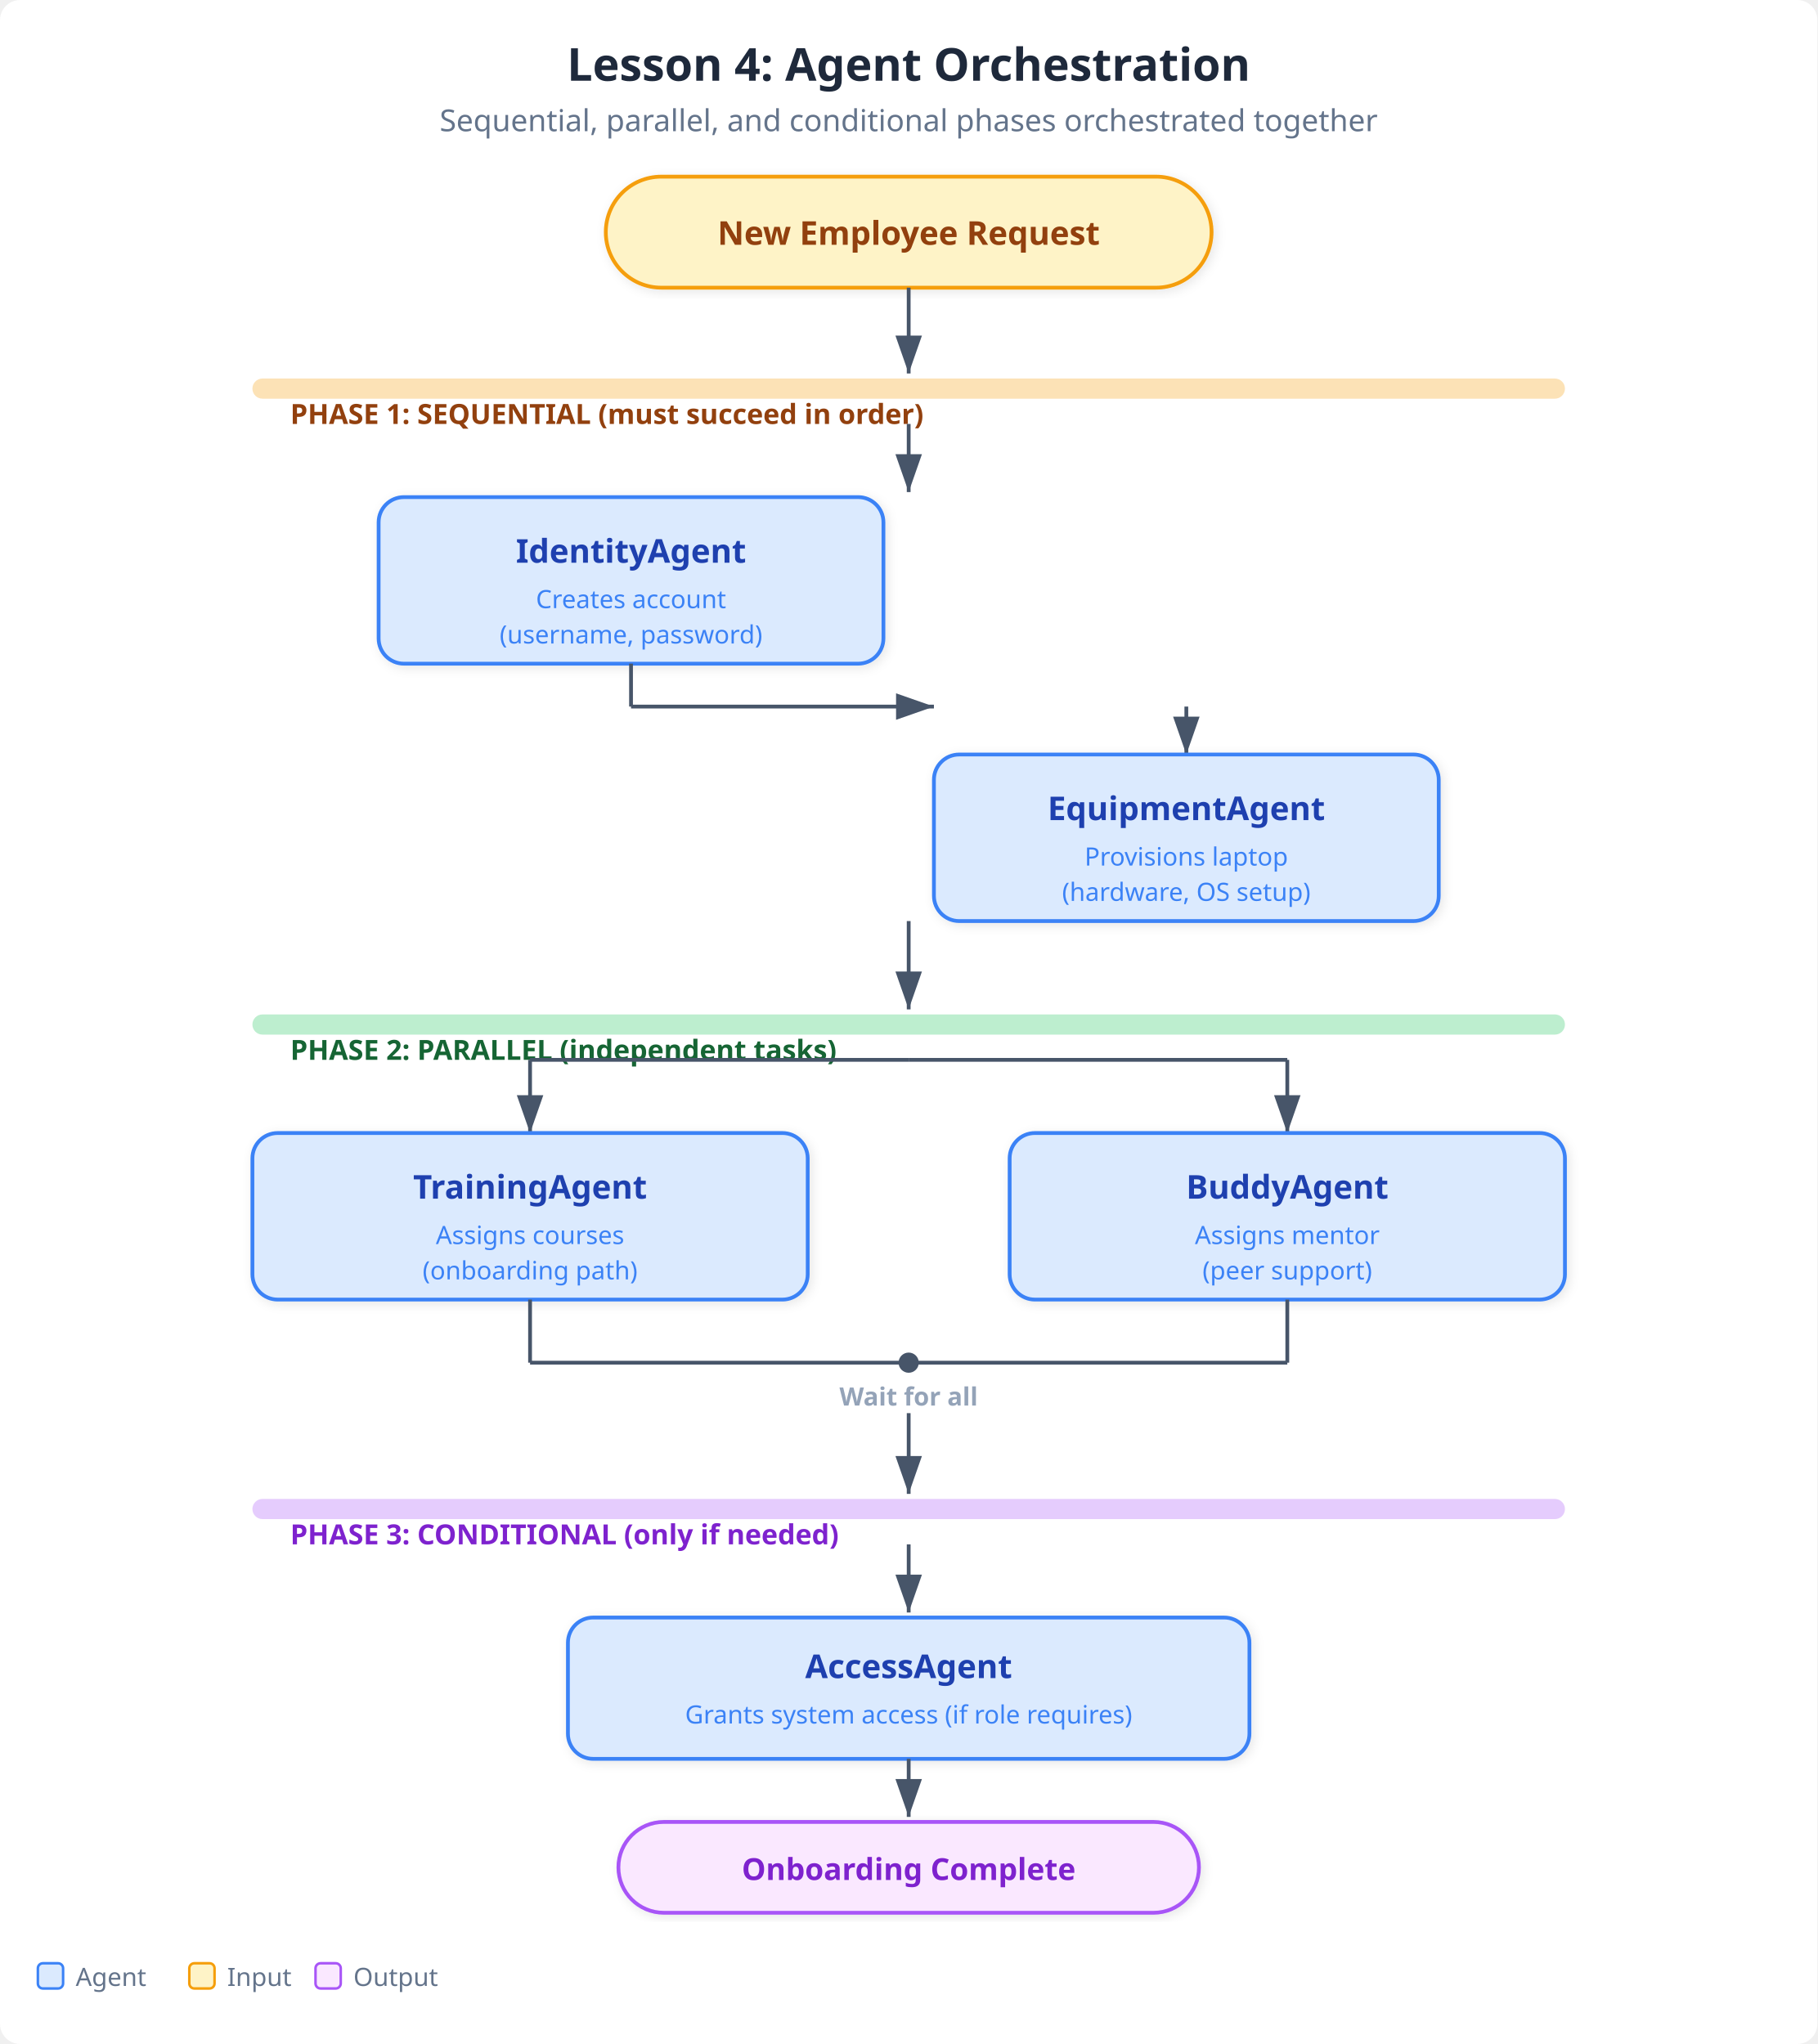
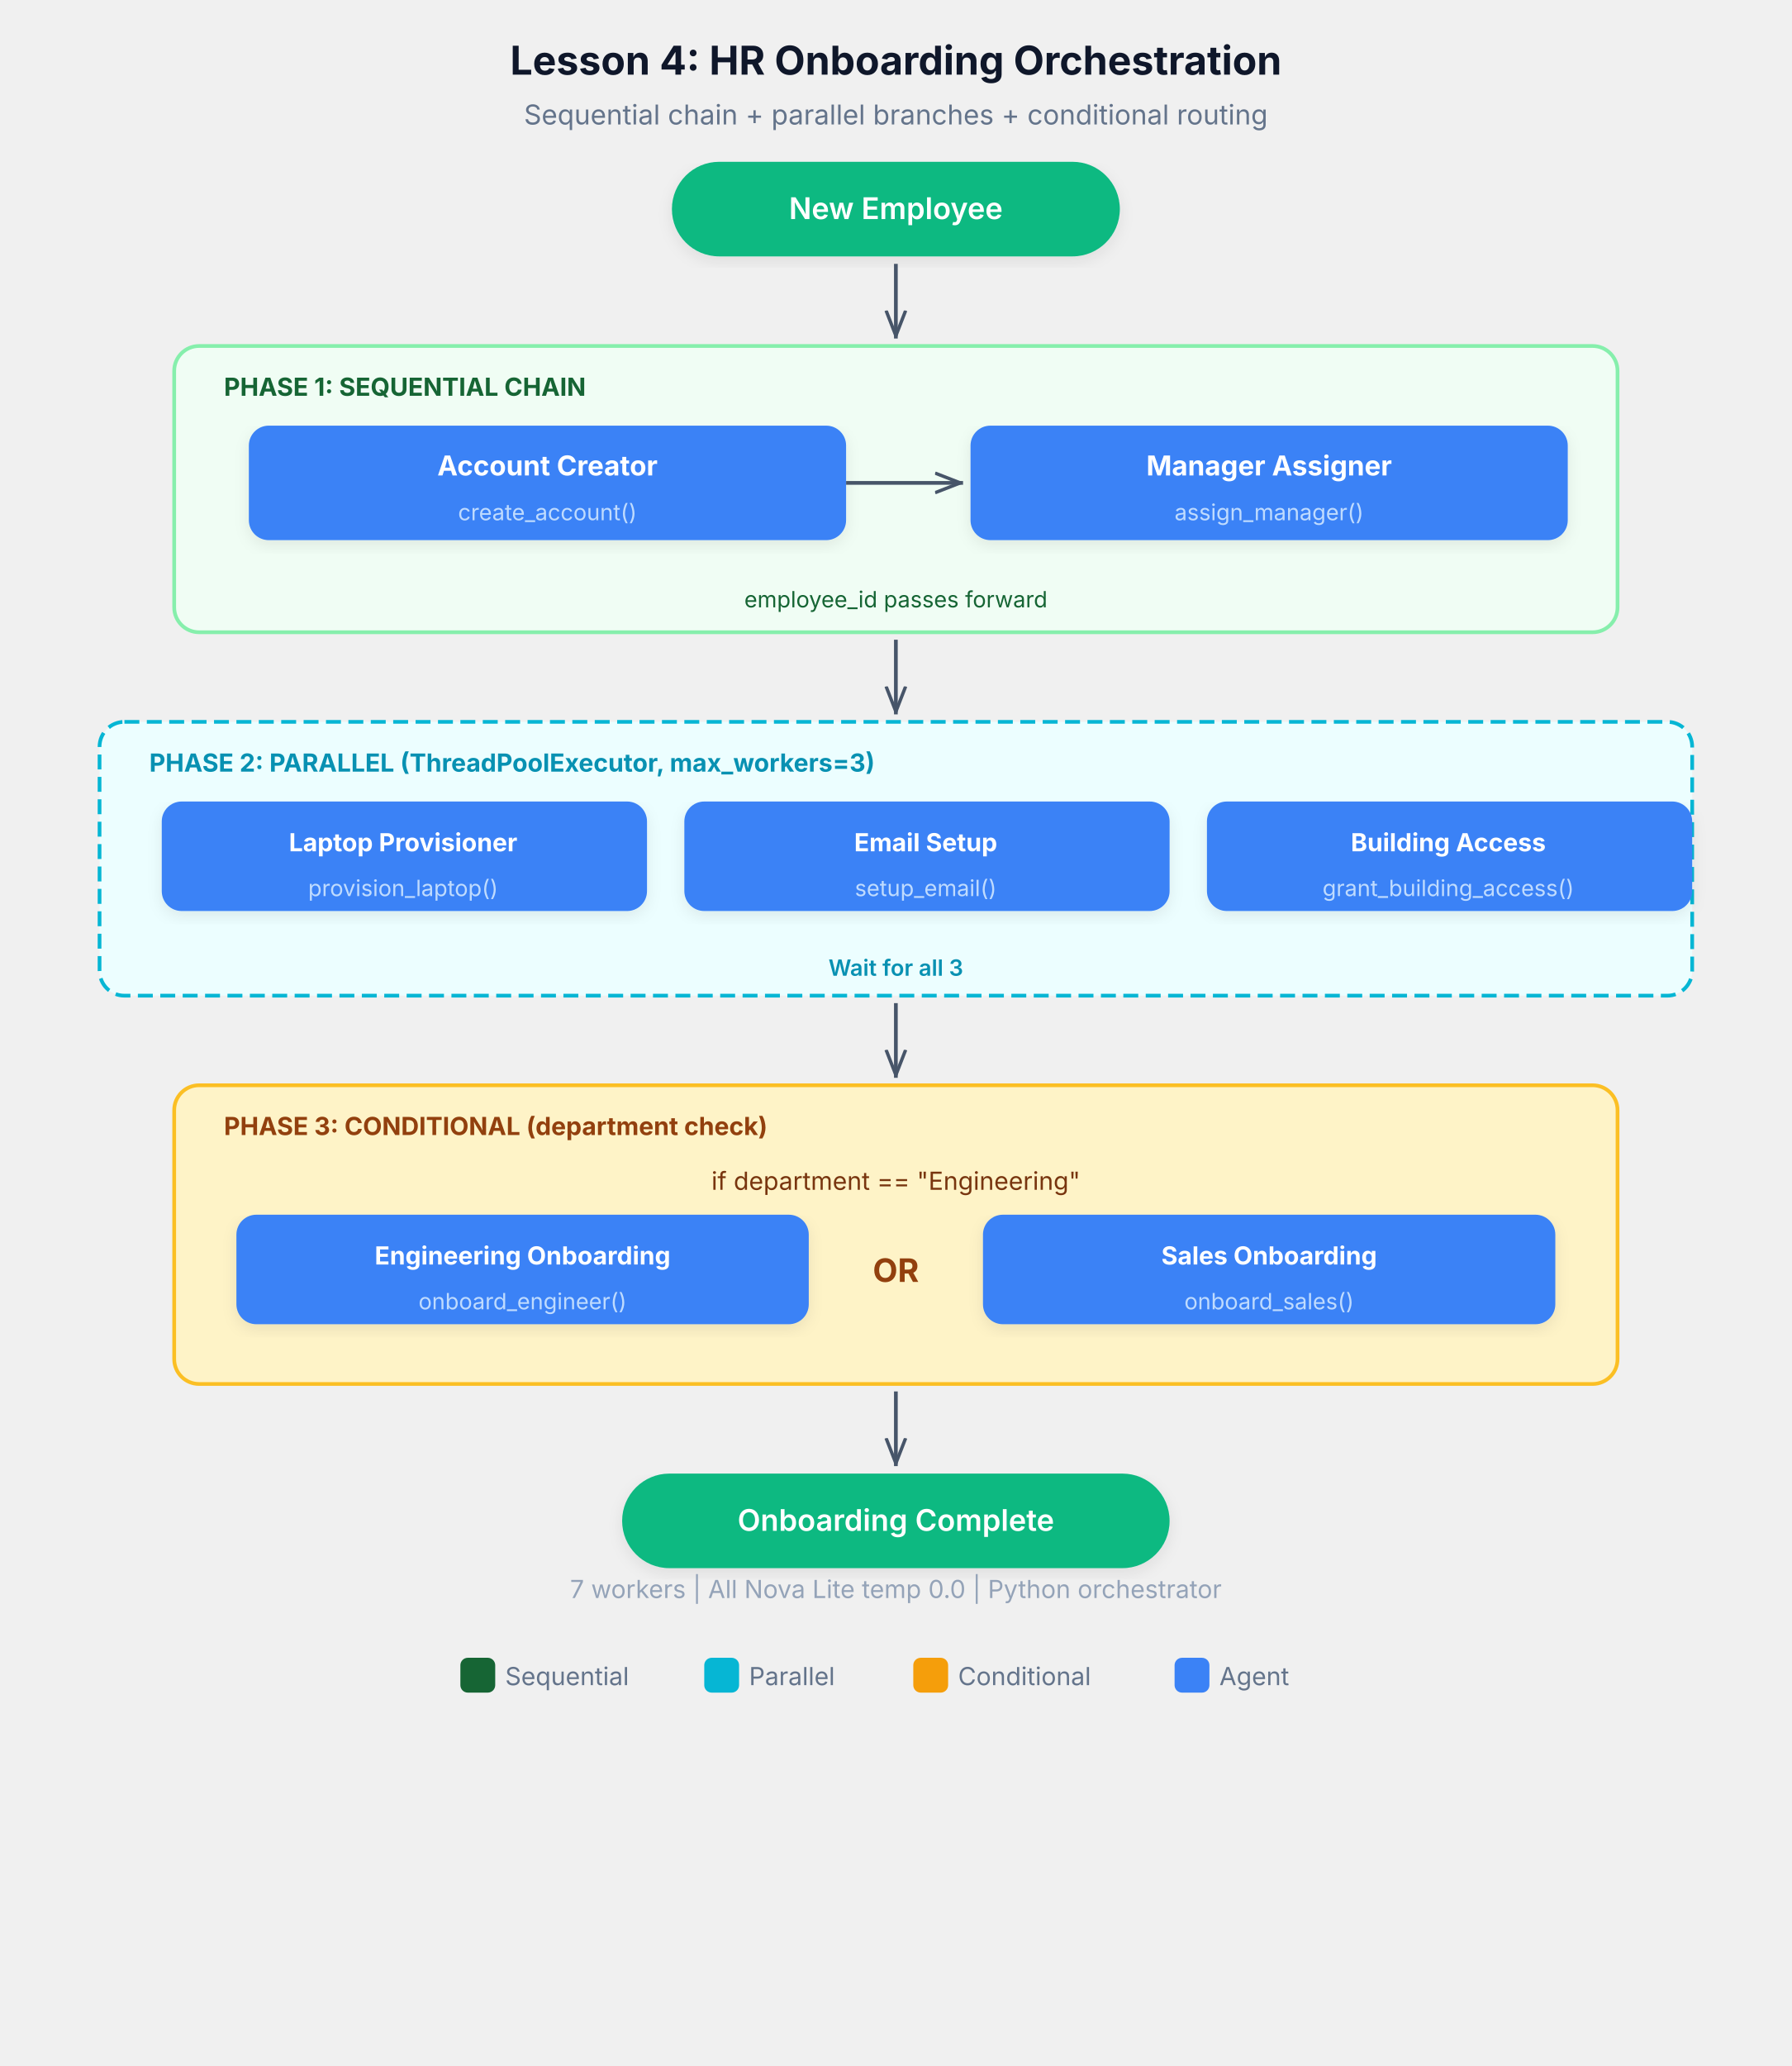
- <svg xmlns="http://www.w3.org/2000/svg" viewBox="0 0 720 810" font-family="'Segoe UI', system-ui, -apple-system, sans-serif">
+ <svg xmlns="http://www.w3.org/2000/svg" viewBox="0 0 720 830" font-family="system-ui, -apple-system, &quot;Segoe UI&quot;, sans-serif">
  <defs>
-     <marker id="arrow4" markerWidth="10" markerHeight="7" refX="10" refY="3.5" orient="auto">
-       <polygon points="0 0, 10 3.5, 0 7" fill="#475569" />
+     <filter id="sh" x="-4%" y="-4%" width="108%" height="116%">
+       <feDropShadow dx="0" dy="2" stdDeviation="3" flood-opacity="0.08" />
+     </filter>
+     <marker id="a" viewBox="0 0 10 8" refX="10" refY="4" markerWidth="8" markerHeight="6" orient="auto">
+       <path d="M0,0.5 L9,4 L0,7.5" fill="none" stroke="#475569" stroke-width="1.2" stroke-linejoin="round" />
    </marker>
-     <filter id="shadow4">
-       <feDropShadow dx="1" dy="1" stdDeviation="2" flood-opacity="0.1" />
-     </filter>
+     <marker id="ah" viewBox="0 0 10 8" refX="10" refY="4" markerWidth="8" markerHeight="6" orient="auto">
+       <path d="M0,0.5 L9,4 L0,7.5" fill="none" stroke="#475569" stroke-width="1.2" stroke-linejoin="round" />
+     </marker>
  </defs>
-   <rect width="100%" height="100%" fill="white" rx="8" />
-   <text x="360" y="32" text-anchor="middle" font-size="18" font-weight="700" fill="#1e293b">Lesson 4: Agent Orchestration</text>
-   <text x="360" y="52" text-anchor="middle" font-size="12" fill="#64748b">Sequential, parallel, and conditional phases orchestrated together</text>
-   <rect x="240" y="70" width="240" height="44" rx="22" fill="#fef3c7" stroke="#f59e0b" stroke-width="1.5" filter="url(#shadow4)" />
-   <text x="360" y="97" text-anchor="middle" font-size="13" font-weight="600" fill="#92400e">New Employee Request</text>
-   <line x1="360" y1="114" x2="360" y2="148" stroke="#475569" stroke-width="1.5" marker-end="url(#arrow4)" />
-   <rect x="100" y="150" width="520" height="8" rx="4" fill="#f59e0b" opacity="0.3" />
-   <text x="115" y="168" font-size="11" font-weight="700" fill="#92400e">PHASE 1: SEQUENTIAL (must succeed in order)</text>
-   <line x1="360" y1="168" x2="360" y2="195" stroke="#475569" stroke-width="1.5" marker-end="url(#arrow4)" />
-   <rect x="150" y="197" width="200" height="66" rx="10" fill="#dbeafe" stroke="#3b82f6" stroke-width="1.5" filter="url(#shadow4)" />
-   <text x="250" y="223" text-anchor="middle" font-size="13" font-weight="700" fill="#1e40af">IdentityAgent</text>
-   <text x="250" y="241" text-anchor="middle" font-size="10" fill="#3b82f6">Creates account</text>
-   <text x="250" y="255" text-anchor="middle" font-size="10" fill="#3b82f6">(username, password)</text>
-   <line x1="250" y1="263" x2="250" y2="280" stroke="#475569" stroke-width="1.5" />
-   <line x1="250" y1="280" x2="370" y2="280" stroke="#475569" stroke-width="1.5" marker-end="url(#arrow4)" />
-   <line x1="470" y1="280" x2="470" y2="299" stroke="#475569" stroke-width="1.5" marker-end="url(#arrow4)" />
-   <rect x="370" y="299" width="200" height="66" rx="10" fill="#dbeafe" stroke="#3b82f6" stroke-width="1.5" filter="url(#shadow4)" />
-   <text x="470" y="325" text-anchor="middle" font-size="13" font-weight="700" fill="#1e40af">EquipmentAgent</text>
-   <text x="470" y="343" text-anchor="middle" font-size="10" fill="#3b82f6">Provisions laptop</text>
-   <text x="470" y="357" text-anchor="middle" font-size="10" fill="#3b82f6">(hardware, OS setup)</text>
-   <line x1="360" y1="365" x2="360" y2="400" stroke="#475569" stroke-width="1.5" marker-end="url(#arrow4)" />
-   <rect x="100" y="402" width="520" height="8" rx="4" fill="#22c55e" opacity="0.3" />
-   <text x="115" y="420" font-size="11" font-weight="700" fill="#166534">PHASE 2: PARALLEL (independent tasks)</text>
-   <line x1="360" y1="420" x2="210" y2="420" stroke="#475569" stroke-width="1.5" />
-   <line x1="210" y1="420" x2="210" y2="449" stroke="#475569" stroke-width="1.5" marker-end="url(#arrow4)" />
-   <line x1="360" y1="420" x2="510" y2="420" stroke="#475569" stroke-width="1.5" />
-   <line x1="510" y1="420" x2="510" y2="449" stroke="#475569" stroke-width="1.5" marker-end="url(#arrow4)" />
-   <rect x="100" y="449" width="220" height="66" rx="10" fill="#dbeafe" stroke="#3b82f6" stroke-width="1.5" filter="url(#shadow4)" />
-   <text x="210" y="475" text-anchor="middle" font-size="13" font-weight="700" fill="#1e40af">TrainingAgent</text>
-   <text x="210" y="493" text-anchor="middle" font-size="10" fill="#3b82f6">Assigns courses</text>
-   <text x="210" y="507" text-anchor="middle" font-size="10" fill="#3b82f6">(onboarding path)</text>
-   <rect x="400" y="449" width="220" height="66" rx="10" fill="#dbeafe" stroke="#3b82f6" stroke-width="1.5" filter="url(#shadow4)" />
-   <text x="510" y="475" text-anchor="middle" font-size="13" font-weight="700" fill="#1e40af">BuddyAgent</text>
-   <text x="510" y="493" text-anchor="middle" font-size="10" fill="#3b82f6">Assigns mentor</text>
-   <text x="510" y="507" text-anchor="middle" font-size="10" fill="#3b82f6">(peer support)</text>
-   <line x1="210" y1="515" x2="210" y2="540" stroke="#475569" stroke-width="1.5" />
-   <line x1="510" y1="515" x2="510" y2="540" stroke="#475569" stroke-width="1.5" />
-   <line x1="210" y1="540" x2="510" y2="540" stroke="#475569" stroke-width="1.5" />
-   <circle cx="360" cy="540" r="4" fill="#475569" />
-   <text x="360" y="557" text-anchor="middle" font-size="10" fill="#94a3b8" font-weight="600">Wait for all</text>
-   <line x1="360" y1="560" x2="360" y2="592" stroke="#475569" stroke-width="1.5" marker-end="url(#arrow4)" />
-   <rect x="100" y="594" width="520" height="8" rx="4" fill="#a855f7" opacity="0.3" />
-   <text x="115" y="612" font-size="11" font-weight="700" fill="#7e22ce">PHASE 3: CONDITIONAL (only if needed)</text>
-   <line x1="360" y1="612" x2="360" y2="639" stroke="#475569" stroke-width="1.5" marker-end="url(#arrow4)" />
-   <rect x="225" y="641" width="270" height="56" rx="10" fill="#dbeafe" stroke="#3b82f6" stroke-width="1.5" filter="url(#shadow4)" />
-   <text x="360" y="665" text-anchor="middle" font-size="13" font-weight="700" fill="#1e40af">AccessAgent</text>
-   <text x="360" y="683" text-anchor="middle" font-size="10" fill="#3b82f6">Grants system access (if role requires)</text>
-   <line x1="360" y1="697" x2="360" y2="720" stroke="#475569" stroke-width="1.5" marker-end="url(#arrow4)" />
-   <rect x="245" y="722" width="230" height="36" rx="18" fill="#fae8ff" stroke="#a855f7" stroke-width="1.5" filter="url(#shadow4)" />
-   <text x="360" y="745" text-anchor="middle" font-size="12" font-weight="600" fill="#7e22ce">Onboarding Complete</text>
-   <rect x="15" y="778" width="10" height="10" rx="2" fill="#dbeafe" stroke="#3b82f6" stroke-width="1" />
-   <text x="30" y="787" font-size="10" fill="#64748b">Agent</text>
-   <rect x="75" y="778" width="10" height="10" rx="2" fill="#fef3c7" stroke="#f59e0b" stroke-width="1" />
-   <text x="90" y="787" font-size="10" fill="#64748b">Input</text>
-   <rect x="125" y="778" width="10" height="10" rx="2" fill="#fae8ff" stroke="#a855f7" stroke-width="1" />
-   <text x="140" y="787" font-size="10" fill="#64748b">Output</text>
+   <text x="360" y="30" text-anchor="middle" font-size="16" font-weight="700" fill="#0f172a">Lesson 4: HR Onboarding Orchestration</text>
+   <text x="360" y="50" text-anchor="middle" font-size="11" fill="#64748b">Sequential chain + parallel branches + conditional routing</text>
+   <rect x="270" y="65" width="180" height="38" rx="19" fill="#10b981" filter="url(#sh)" />
+   <text x="360" y="88" text-anchor="middle" font-size="12" font-weight="600" fill="white">New Employee</text>
+   <rect x="70" y="139" width="580" height="115" rx="10" fill="#f0fdf4" stroke="#86efac" stroke-width="1.5" />
+   <text x="90" y="159" font-size="10" font-weight="700" fill="#166534">PHASE 1: SEQUENTIAL CHAIN</text>
+   <rect x="100" y="171" width="240" height="46" rx="8" fill="#3b82f6" filter="url(#sh)" />
+   <text x="220" y="191" text-anchor="middle" font-size="11" font-weight="700" fill="white">Account Creator</text>
+   <text x="220" y="209" text-anchor="middle" font-size="9" fill="#bfdbfe">create_account()</text>
+   <rect x="390" y="171" width="240" height="46" rx="8" fill="#3b82f6" filter="url(#sh)" />
+   <text x="510" y="191" text-anchor="middle" font-size="11" font-weight="700" fill="white">Manager Assigner</text>
+   <text x="510" y="209" text-anchor="middle" font-size="9" fill="#bfdbfe">assign_manager()</text>
+   <text x="360" y="244" text-anchor="middle" font-size="9" fill="#166534">employee_id passes forward</text>
+   <rect x="40" y="290" width="640" height="110" rx="10" fill="#ecfeff" stroke="#06b6d4" stroke-width="1.5" stroke-dasharray="6,3" />
+   <text x="60" y="310" font-size="10" font-weight="700" fill="#0891b2">PHASE 2: PARALLEL (ThreadPoolExecutor, max_workers=3)</text>
+   <rect x="65" y="322" width="195" height="44" rx="8" fill="#3b82f6" filter="url(#sh)" />
+   <text x="162" y="342" text-anchor="middle" font-size="10" font-weight="700" fill="white">Laptop Provisioner</text>
+   <text x="162" y="360" text-anchor="middle" font-size="9" fill="#bfdbfe">provision_laptop()</text>
+   <rect x="275" y="322" width="195" height="44" rx="8" fill="#3b82f6" filter="url(#sh)" />
+   <text x="372" y="342" text-anchor="middle" font-size="10" font-weight="700" fill="white">Email Setup</text>
+   <text x="372" y="360" text-anchor="middle" font-size="9" fill="#bfdbfe">setup_email()</text>
+   <rect x="485" y="322" width="195" height="44" rx="8" fill="#3b82f6" filter="url(#sh)" />
+   <text x="582" y="342" text-anchor="middle" font-size="10" font-weight="700" fill="white">Building Access</text>
+   <text x="582" y="360" text-anchor="middle" font-size="9" fill="#bfdbfe">grant_building_access()</text>
+   <text x="360" y="392" text-anchor="middle" font-size="9" font-weight="600" fill="#0891b2">Wait for all 3</text>
+   <rect x="70" y="436" width="580" height="120" rx="10" fill="#fef3c7" stroke="#fbbf24" stroke-width="1.5" />
+   <text x="90" y="456" font-size="10" font-weight="700" fill="#92400e">PHASE 3: CONDITIONAL (department check)</text>
+   <text x="360" y="478" text-anchor="middle" font-size="10" fill="#78350f">if department == "Engineering"</text>
+   <rect x="95" y="488" width="230" height="44" rx="8" fill="#3b82f6" filter="url(#sh)" />
+   <text x="210" y="508" text-anchor="middle" font-size="10" font-weight="700" fill="white">Engineering Onboarding</text>
+   <text x="210" y="526" text-anchor="middle" font-size="9" fill="#bfdbfe">onboard_engineer()</text>
+   <text x="360" y="515" text-anchor="middle" font-size="13" font-weight="700" fill="#92400e">OR</text>
+   <rect x="395" y="488" width="230" height="44" rx="8" fill="#3b82f6" filter="url(#sh)" />
+   <text x="510" y="508" text-anchor="middle" font-size="10" font-weight="700" fill="white">Sales Onboarding</text>
+   <text x="510" y="526" text-anchor="middle" font-size="9" fill="#bfdbfe">onboard_sales()</text>
+   <rect x="250" y="592" width="220" height="38" rx="19" fill="#10b981" filter="url(#sh)" />
+   <text x="360" y="615" text-anchor="middle" font-size="12" font-weight="600" fill="white">Onboarding Complete</text>
+   <text x="360" y="642" text-anchor="middle" font-size="10" fill="#94a3b8">7 workers | All Nova Lite temp 0.0 | Python orchestrator</text>
+   <rect x="185" y="666" width="14" height="14" rx="3" fill="#166534" />
+   <text x="203" y="677" font-size="10" fill="#64748b">Sequential</text>
+   <rect x="283" y="666" width="14" height="14" rx="3" fill="#06b6d4" />
+   <text x="301" y="677" font-size="10" fill="#64748b">Parallel</text>
+   <rect x="367" y="666" width="14" height="14" rx="3" fill="#f59e0b" />
+   <text x="385" y="677" font-size="10" fill="#64748b">Conditional</text>
+   <rect x="472" y="666" width="14" height="14" rx="3" fill="#3b82f6" />
+   <text x="490" y="677" font-size="10" fill="#64748b">Agent</text>
+   <g id="arrows">
+     <line x1="360" y1="106" x2="360" y2="136" stroke="#475569" stroke-width="1.5" marker-end="url(#a)" />
+     <line x1="340" y1="194" x2="387" y2="194" stroke="#475569" stroke-width="1.5" marker-end="url(#ah)" />
+     <line x1="360" y1="257" x2="360" y2="287" stroke="#475569" stroke-width="1.5" marker-end="url(#a)" />
+     <line x1="360" y1="403" x2="360" y2="433" stroke="#475569" stroke-width="1.5" marker-end="url(#a)" />
+     <line x1="360" y1="559" x2="360" y2="589" stroke="#475569" stroke-width="1.5" marker-end="url(#a)" />
+   </g>
</svg>
